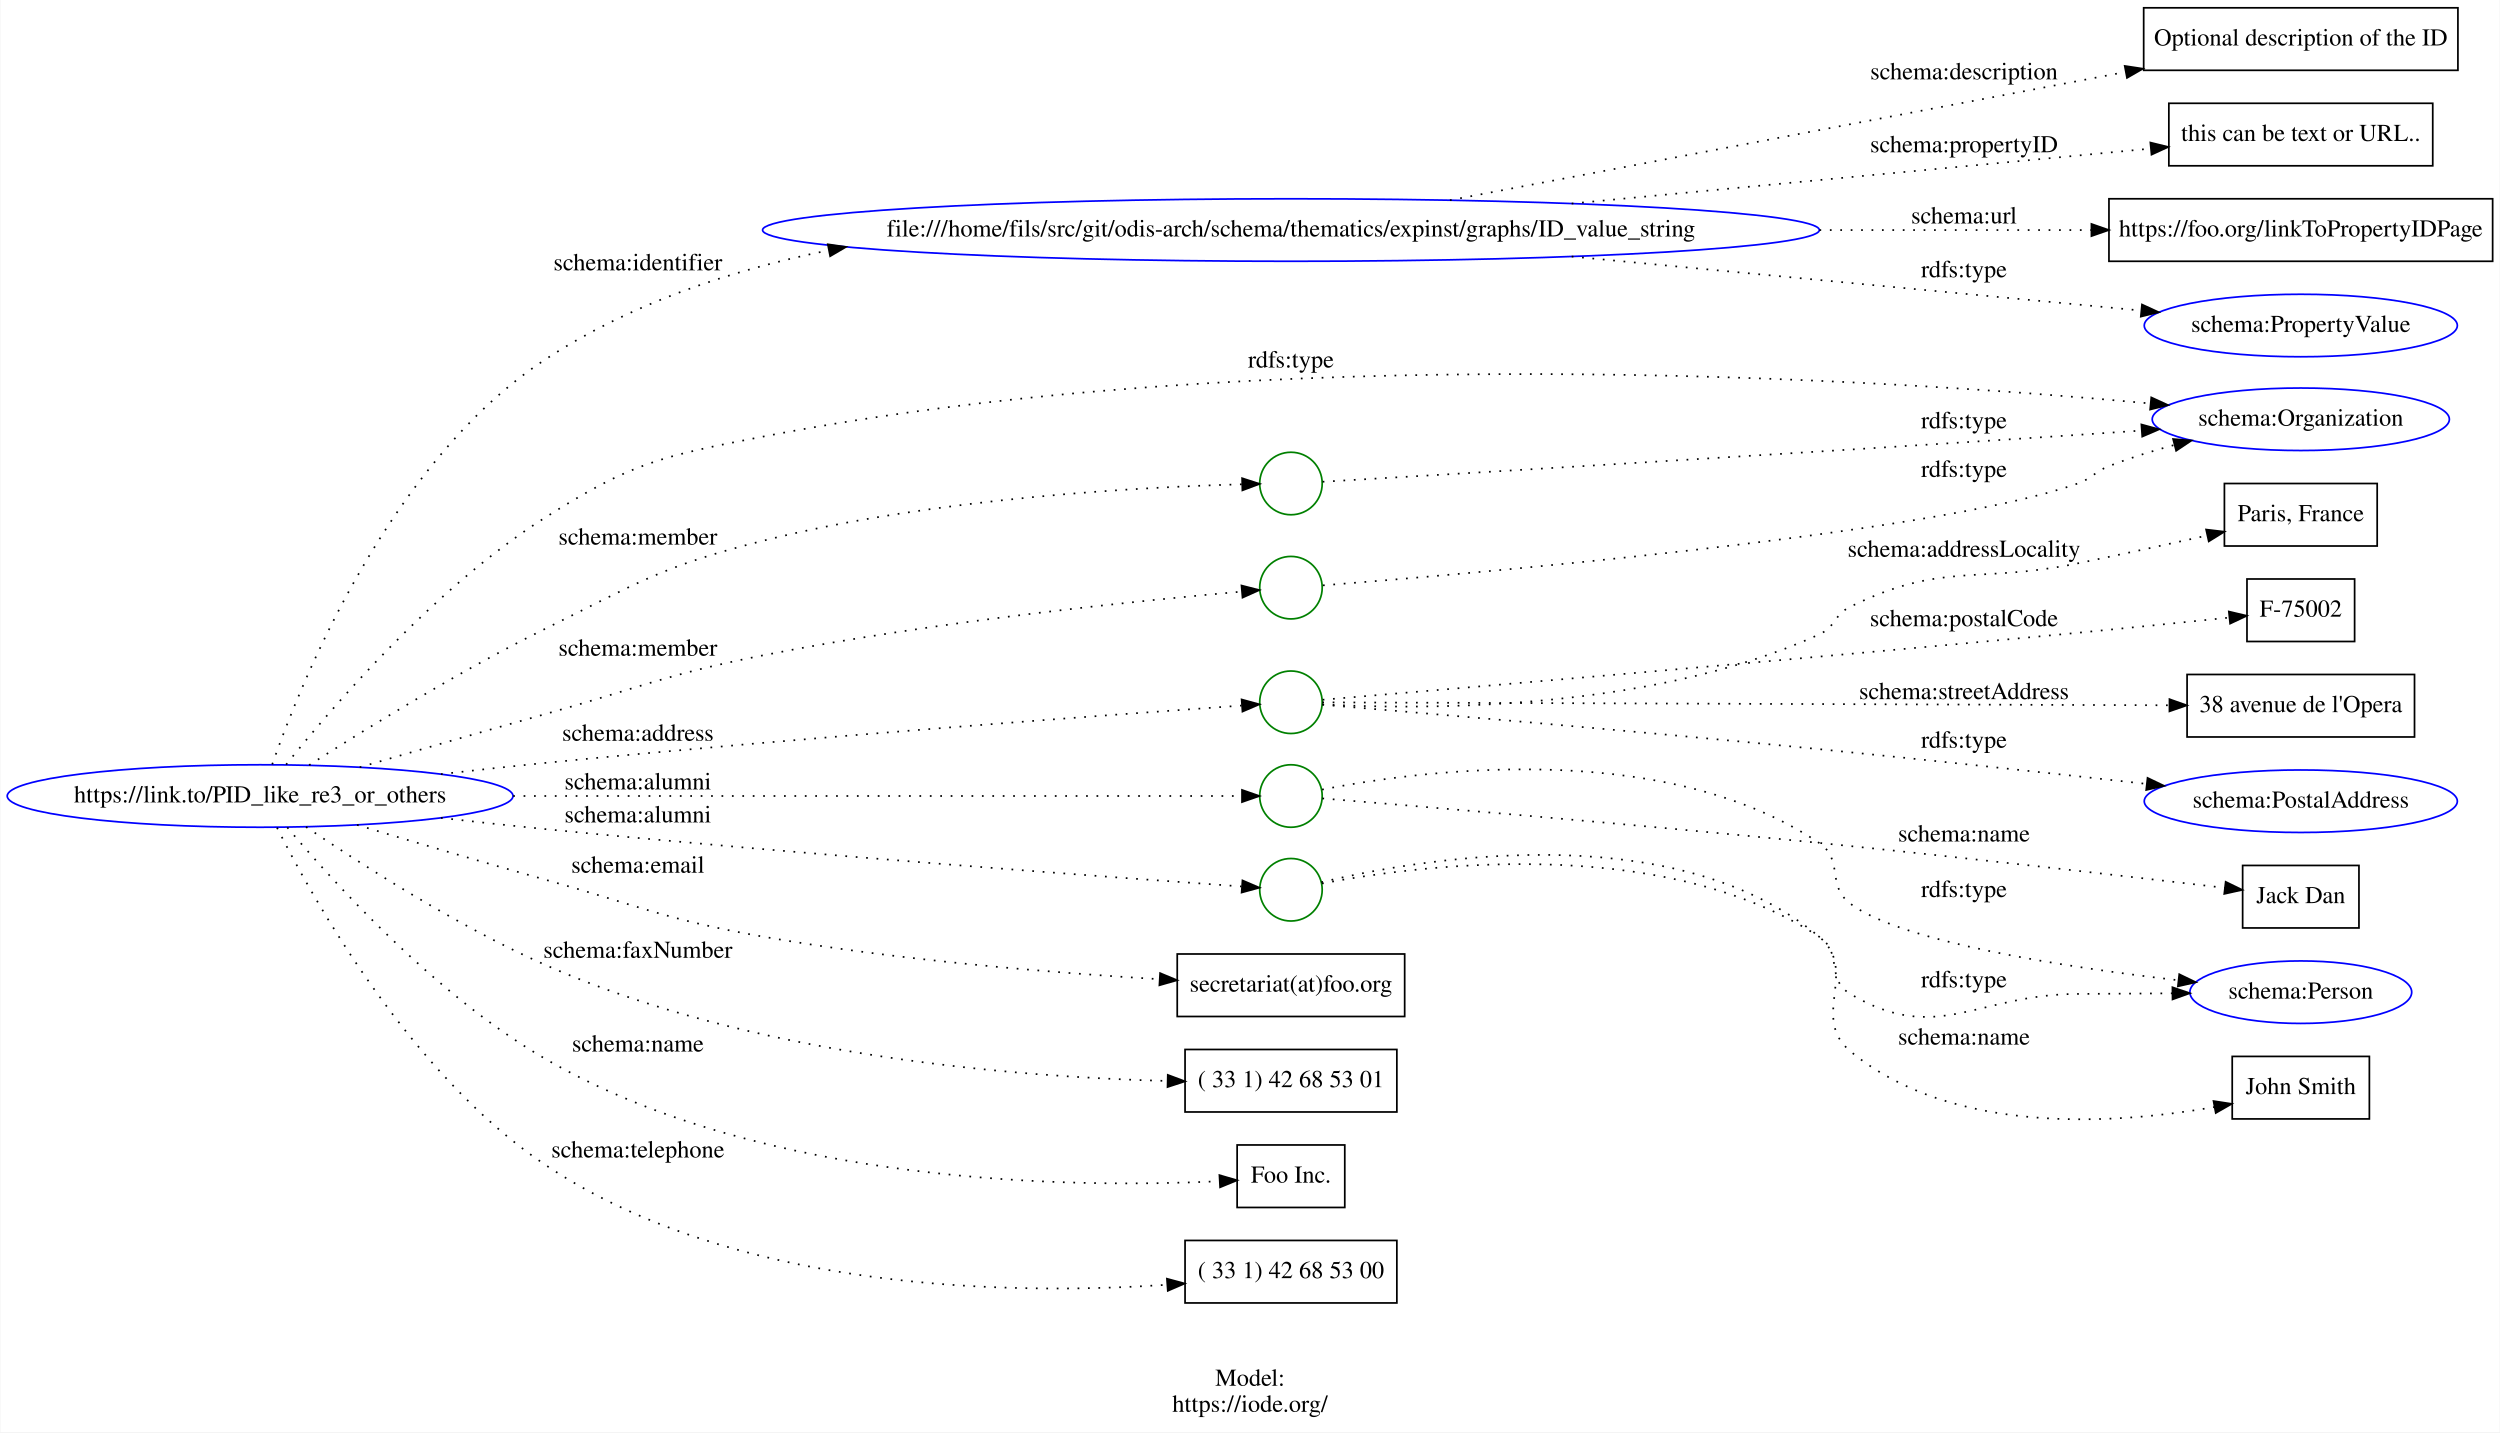
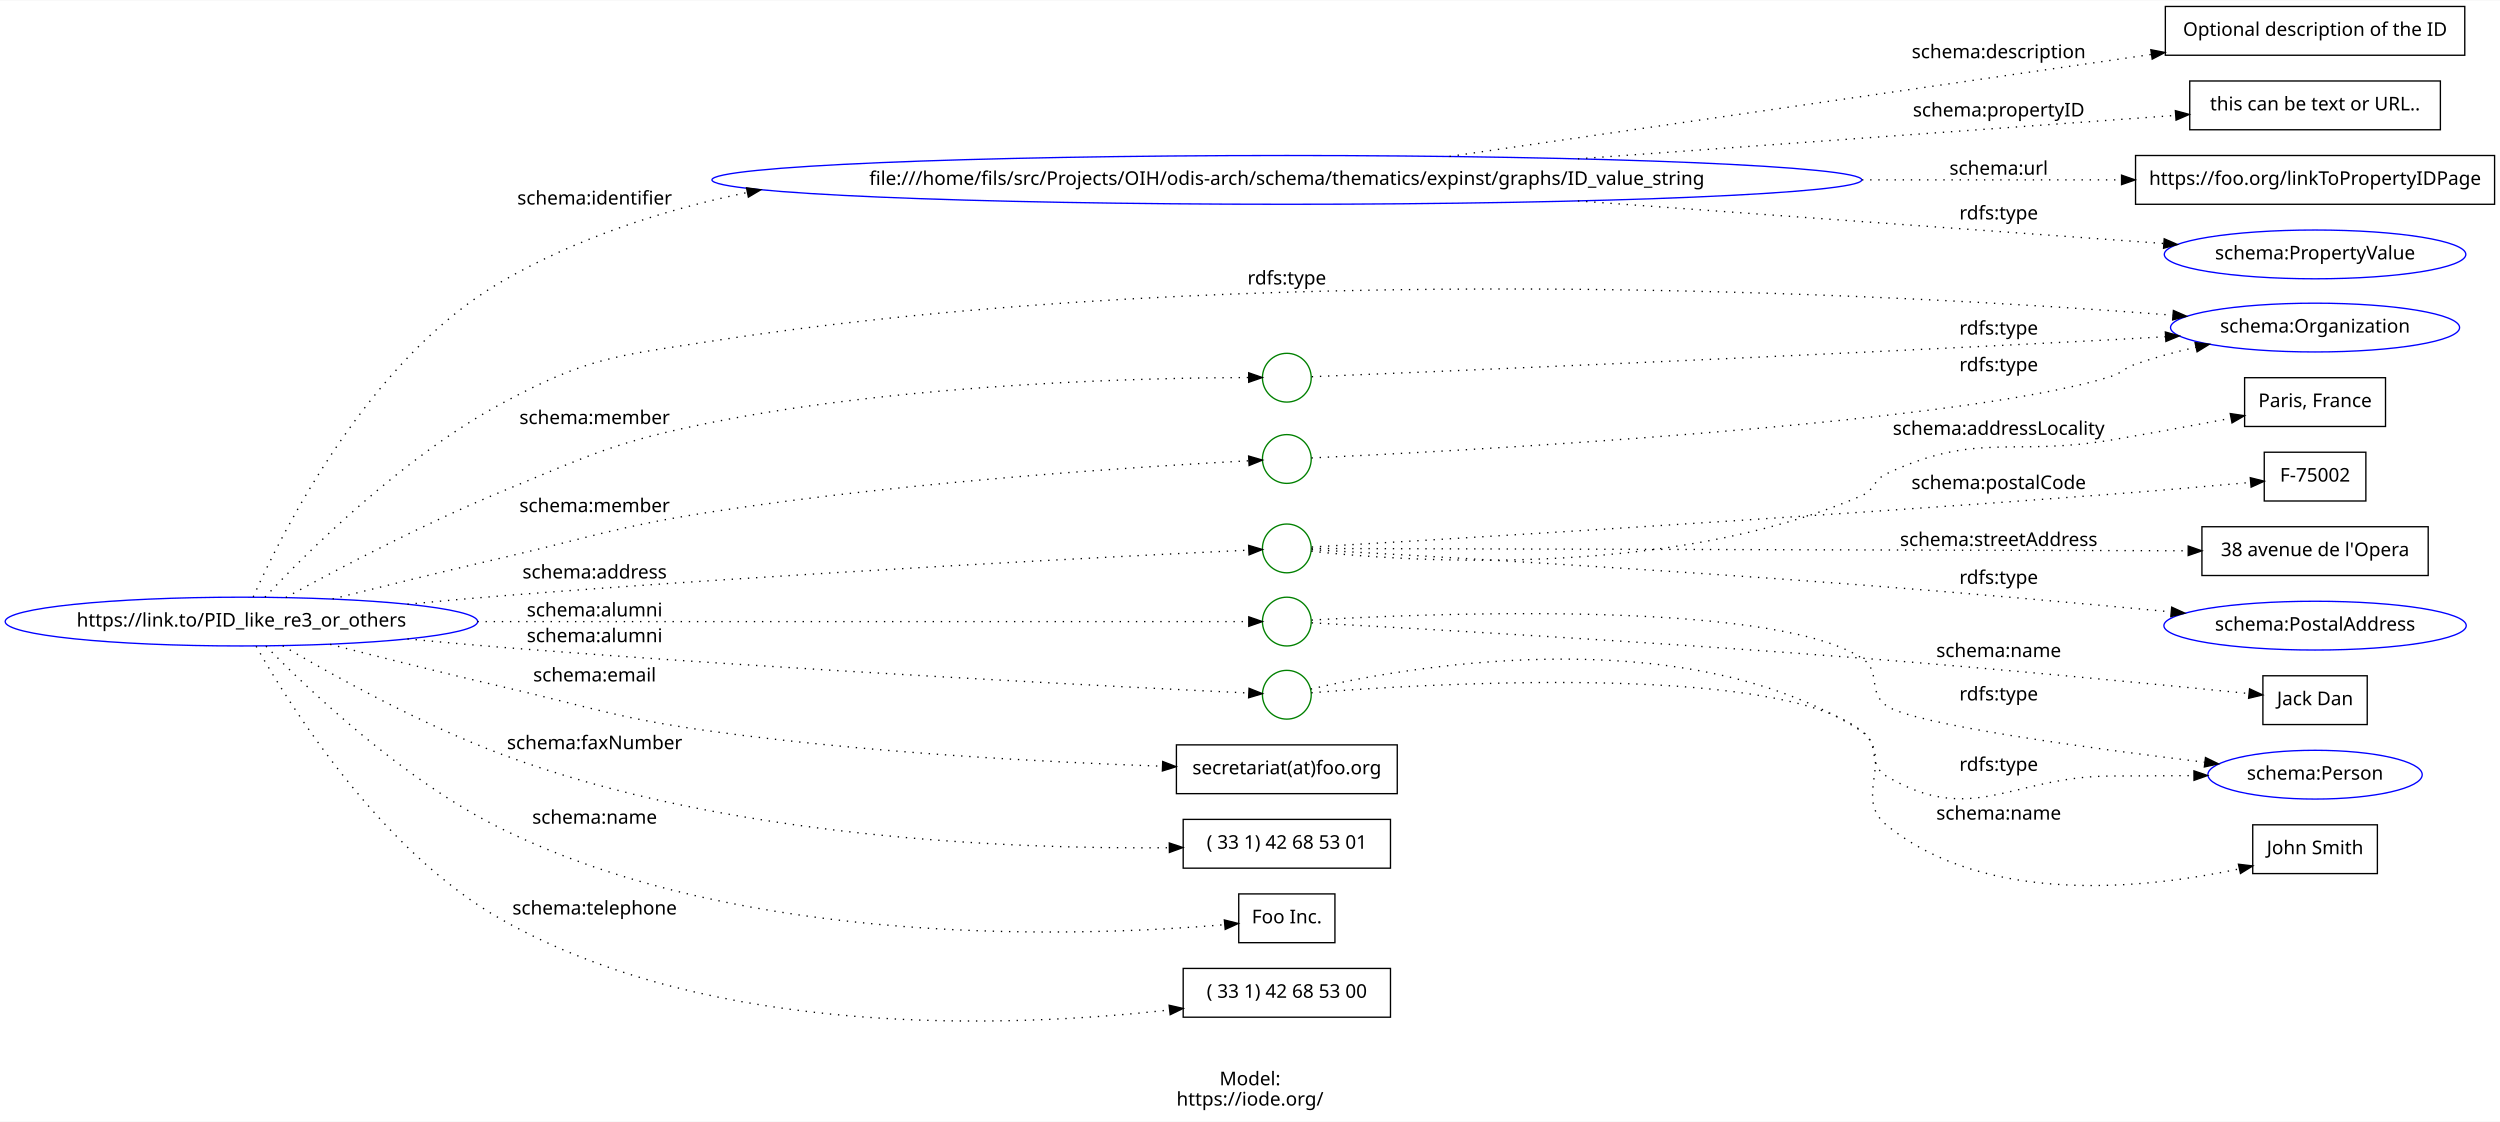
- <svg xmlns="http://www.w3.org/2000/svg" width="1440pt" height="825pt" viewBox="0.00 0.00 1439.52 825.00">
-   <g id="graph0" class="graph" transform="scale(1 1) rotate(0) translate(4 821)">
-     <polygon fill="white" stroke="transparent" points="-4,4 -4,-821 1435.52,-821 1435.52,4 -4,4" />
-     <text text-anchor="middle" x="715.76" y="-22.8" font-family="Times,serif" font-size="14.00">Model:</text>
-     <text text-anchor="middle" x="715.76" y="-7.8" font-family="Times,serif" font-size="14.00">https://iode.org/</text>
+ <svg xmlns="http://www.w3.org/2000/svg" width="1845pt" height="828pt" viewBox="0.00 0.00 1845.19 827.54">
+   <g id="graph0" class="graph" transform="scale(1 1) rotate(0) translate(4 823.54)">
+     <polygon fill="white" stroke="transparent" points="-4,4 -4,-823.54 1841.19,-823.54 1841.19,4 -4,4" />
+     <text text-anchor="middle" x="918.6" y="-22.8" font-family="Times-Roman" font-size="14.00">Model:</text>
+     <text text-anchor="middle" x="918.6" y="-7.8" font-family="Times-Roman" font-size="14.00">https://iode.org/</text>
    <g id="node1" class="node">
-       <ellipse fill="none" stroke="blue" cx="739.35" cy="-688.5" rx="304.35" ry="18" />
-       <text text-anchor="middle" x="739.35" y="-684.8" font-family="Times,serif" font-size="14.00">file:///home/fils/src/git/odis-arch/schema/thematics/expinst/graphs/ID_value_string</text>
+       <ellipse fill="none" stroke="blue" cx="945.78" cy="-691.04" rx="424.32" ry="18" />
+       <text text-anchor="middle" x="945.78" y="-687.34" font-family="Times-Roman" font-size="14.00">file:///home/fils/src/Projects/OIH/odis-arch/schema/thematics/expinst/graphs/ID_value_string</text>
    </g>
    <g id="node2" class="node">
-       <ellipse fill="none" stroke="blue" cx="1321.02" cy="-633.5" rx="90.18" ry="18" />
-       <text text-anchor="middle" x="1321.02" y="-629.8" font-family="Times,serif" font-size="14.00">schema:PropertyValue</text>
+       <ellipse fill="none" stroke="blue" cx="1704.69" cy="-636.04" rx="111.28" ry="18" />
+       <text text-anchor="middle" x="1704.69" y="-632.34" font-family="Times-Roman" font-size="14.00">schema:PropertyValue</text>
    </g>
    <g id="edge1" class="edge">
-       <path fill="none" stroke="black" stroke-dasharray="1,5" d="M901.05,-673.25C1006.76,-663.22 1141.29,-650.46 1228.97,-642.14" />
-       <polygon fill="black" stroke="black" points="1229.54,-645.6 1239.16,-641.17 1228.88,-638.63 1229.54,-645.6" />
-       <text text-anchor="middle" x="1127.02" y="-661.3" font-family="Times,serif" font-size="14.00">rdfs:type</text>
+       <path fill="none" stroke="black" stroke-dasharray="1,5" d="M1160.65,-675.5C1301.43,-665.27 1479.94,-652.3 1593.03,-644.09" />
+       <polygon fill="black" stroke="black" points="1593.37,-647.57 1603.09,-643.35 1592.87,-640.59 1593.37,-647.57" />
+       <text text-anchor="middle" x="1471.19" y="-661.84" font-family="Times-Roman" font-size="14.00">rdfs:type</text>
    </g>
    <g id="node3" class="node">
-       <polygon fill="none" stroke="black" points="1230.52,-780.5 1230.52,-816.5 1411.52,-816.5 1411.52,-780.5 1230.52,-780.5" />
-       <text text-anchor="middle" x="1321.02" y="-794.8" font-family="Times,serif" font-size="14.00">Optional description of the ID</text>
+       <polygon fill="none" stroke="black" points="1594.19,-783.04 1594.19,-819.04 1815.19,-819.04 1815.19,-783.04 1594.19,-783.04" />
+       <text text-anchor="middle" x="1704.69" y="-797.34" font-family="Times-Roman" font-size="14.00">Optional description of the ID</text>
    </g>
    <g id="edge2" class="edge">
-       <path fill="none" stroke="black" stroke-dasharray="1,5" d="M830.92,-705.69C936.53,-725.73 1110.53,-758.75 1220.02,-779.52" />
-       <polygon fill="black" stroke="black" points="1219.61,-783.01 1230.08,-781.43 1220.91,-776.13 1219.61,-783.01" />
-       <text text-anchor="middle" x="1127.02" y="-775.3" font-family="Times,serif" font-size="14.00">schema:description</text>
+       <path fill="none" stroke="black" stroke-dasharray="1,5" d="M1065.88,-708.35C1207.37,-728.91 1442.03,-763.02 1583.84,-783.63" />
+       <polygon fill="black" stroke="black" points="1583.49,-787.11 1593.89,-785.09 1584.5,-780.18 1583.49,-787.11" />
+       <text text-anchor="middle" x="1471.19" y="-780.84" font-family="Times-Roman" font-size="14.00">schema:description</text>
    </g>
    <g id="node4" class="node">
-       <polygon fill="none" stroke="black" points="1245.02,-725.5 1245.02,-761.5 1397.02,-761.5 1397.02,-725.5 1245.02,-725.5" />
-       <text text-anchor="middle" x="1321.02" y="-739.8" font-family="Times,serif" font-size="14.00">this can be text or URL..</text>
+       <polygon fill="none" stroke="black" points="1612.19,-728.04 1612.19,-764.04 1797.19,-764.04 1797.19,-728.04 1612.19,-728.04" />
+       <text text-anchor="middle" x="1704.69" y="-742.34" font-family="Times-Roman" font-size="14.00">this can be text or URL..</text>
    </g>
    <g id="edge3" class="edge">
-       <path fill="none" stroke="black" stroke-dasharray="1,5" d="M901.05,-703.75C1009.02,-713.99 1147.04,-727.09 1234.52,-735.39" />
-       <polygon fill="black" stroke="black" points="1234.38,-738.89 1244.67,-736.35 1235.04,-731.92 1234.38,-738.89" />
-       <text text-anchor="middle" x="1127.02" y="-733.3" font-family="Times,serif" font-size="14.00">schema:propertyID</text>
+       <path fill="none" stroke="black" stroke-dasharray="1,5" d="M1160.65,-706.58C1305.14,-717.08 1489.39,-730.47 1601.84,-738.64" />
+       <polygon fill="black" stroke="black" points="1601.6,-742.13 1611.83,-739.37 1602.11,-735.15 1601.6,-742.13" />
+       <text text-anchor="middle" x="1471.19" y="-737.84" font-family="Times-Roman" font-size="14.00">schema:propertyID</text>
    </g>
    <g id="node5" class="node">
-       <polygon fill="none" stroke="black" points="1210.52,-670.5 1210.52,-706.5 1431.52,-706.5 1431.52,-670.5 1210.52,-670.5" />
-       <text text-anchor="middle" x="1321.02" y="-684.8" font-family="Times,serif" font-size="14.00">https://foo.org/linkToPropertyIDPage</text>
+       <polygon fill="none" stroke="black" points="1572.19,-673.04 1572.19,-709.04 1837.19,-709.04 1837.19,-673.04 1572.19,-673.04" />
+       <text text-anchor="middle" x="1704.69" y="-687.34" font-family="Times-Roman" font-size="14.00">https://foo.org/linkToPropertyIDPage</text>
    </g>
    <g id="edge4" class="edge">
-       <path fill="none" stroke="black" stroke-dasharray="1,5" d="M1043.77,-688.5C1099.28,-688.5 1154.14,-688.5 1200.15,-688.5" />
-       <polygon fill="black" stroke="black" points="1200.43,-692 1210.43,-688.5 1200.43,-685 1200.43,-692" />
-       <text text-anchor="middle" x="1127.02" y="-692.3" font-family="Times,serif" font-size="14.00">schema:url</text>
+       <path fill="none" stroke="black" stroke-dasharray="1,5" d="M1370.32,-691.04C1439.22,-691.04 1506.09,-691.04 1561.63,-691.04" />
+       <polygon fill="black" stroke="black" points="1561.87,-694.54 1571.87,-691.04 1561.87,-687.54 1561.87,-694.54" />
+       <text text-anchor="middle" x="1471.19" y="-694.84" font-family="Times-Roman" font-size="14.00">schema:url</text>
    </g>
    <g id="node6" class="node">
-       <ellipse fill="none" stroke="blue" cx="145.59" cy="-362.5" rx="145.67" ry="18" />
-       <text text-anchor="middle" x="145.59" y="-358.8" font-family="Times,serif" font-size="14.00">https://link.to/PID_like_re3_or_others</text>
+       <ellipse fill="none" stroke="blue" cx="174.18" cy="-365.04" rx="174.37" ry="18" />
+       <text text-anchor="middle" x="174.18" y="-361.34" font-family="Times-Roman" font-size="14.00">https://link.to/PID_like_re3_or_others</text>
    </g>
    <g id="edge11" class="edge">
-       <path fill="none" stroke="black" stroke-dasharray="1,5" d="M152.56,-380.73C169.05,-427.92 219.98,-554.48 309.17,-613.5 357.62,-645.56 415.63,-665.13 473.11,-676.82" />
-       <polygon fill="black" stroke="black" points="472.59,-680.29 483.07,-678.77 473.93,-673.42 472.59,-680.29" />
-       <text text-anchor="middle" x="363.17" y="-665.3" font-family="Times,serif" font-size="14.00">schema:identifier</text>
+       <path fill="none" stroke="black" stroke-dasharray="1,5" d="M182.88,-383.22C204.11,-430.82 268.45,-559.41 366.37,-616.04 421.28,-647.81 483.96,-668.52 547.31,-681.68" />
+       <polygon fill="black" stroke="black" points="546.99,-685.18 557.48,-683.73 548.37,-678.32 546.99,-685.18" />
+       <text text-anchor="middle" x="434.87" y="-672.84" font-family="Times-Roman" font-size="14.00">schema:identifier</text>
    </g>
    <g id="node7" class="node">
-       <ellipse fill="none" stroke="blue" cx="1321.02" cy="-579.5" rx="85.59" ry="18" />
-       <text text-anchor="middle" x="1321.02" y="-575.8" font-family="Times,serif" font-size="14.00">schema:Organization</text>
+       <ellipse fill="none" stroke="blue" cx="1704.69" cy="-582.04" rx="106.68" ry="18" />
+       <text text-anchor="middle" x="1704.69" y="-578.34" font-family="Times-Roman" font-size="14.00">schema:Organization</text>
    </g>
    <g id="edge5" class="edge">
-       <path fill="none" stroke="black" stroke-dasharray="1,5" d="M160.58,-380.6C186.58,-413.16 245.55,-481.97 309.17,-522.5 359.58,-554.61 376.5,-558.14 435.17,-569.5 723.71,-625.37 1075.12,-603.33 1234.32,-588.61" />
-       <polygon fill="black" stroke="black" points="1234.9,-592.08 1244.53,-587.66 1234.24,-585.11 1234.9,-592.08" />
-       <text text-anchor="middle" x="739.35" y="-609.3" font-family="Times,serif" font-size="14.00">rdfs:type</text>
+       <path fill="none" stroke="black" stroke-dasharray="1,5" d="M191.55,-383.05C222.52,-416.09 293.21,-486.63 366.37,-526.04 429.63,-560.13 450.36,-561.06 521.37,-572.04 915.61,-633.03 1392.67,-607.18 1599.59,-591.2" />
+       <polygon fill="black" stroke="black" points="1600.14,-594.66 1609.84,-590.4 1599.59,-587.69 1600.14,-594.66" />
+       <text text-anchor="middle" x="945.78" y="-613.84" font-family="Times-Roman" font-size="14.00">rdfs:type</text>
    </g>
    <g id="node8" class="node">
-       <ellipse fill="none" stroke="green" cx="739.35" cy="-416.5" rx="18" ry="18" />
+       <ellipse fill="none" stroke="green" cx="945.78" cy="-419.04" rx="18" ry="18" />
    </g>
    <g id="edge6" class="edge">
-       <path fill="none" stroke="black" stroke-dasharray="1,5" d="M249.74,-375.1C269.46,-377.36 289.94,-379.59 309.17,-381.5 460.68,-396.53 642.75,-409.8 710.86,-414.59" />
-       <polygon fill="black" stroke="black" points="710.94,-418.11 721.16,-415.31 711.43,-411.12 710.94,-418.11" />
-       <text text-anchor="middle" x="363.17" y="-394.3" font-family="Times,serif" font-size="14.00">schema:address</text>
+       <path fill="none" stroke="black" stroke-dasharray="1,5" d="M296.74,-377.84C319.85,-380.07 343.84,-382.24 366.37,-384.04 578.47,-400.99 834.92,-413.83 917.66,-417.78" />
+       <polygon fill="black" stroke="black" points="917.58,-421.28 927.73,-418.25 917.91,-414.28 917.58,-421.28" />
+       <text text-anchor="middle" x="434.87" y="-396.84" font-family="Times-Roman" font-size="14.00">schema:address</text>
    </g>
    <g id="node9" class="node">
-       <ellipse fill="none" stroke="green" cx="739.35" cy="-362.5" rx="18" ry="18" />
+       <ellipse fill="none" stroke="green" cx="945.78" cy="-365.04" rx="18" ry="18" />
    </g>
    <g id="edge7" class="edge">
-       <path fill="none" stroke="black" stroke-dasharray="1,5" d="M291.35,-362.5C432.92,-362.5 637.6,-362.5 710.93,-362.5" />
-       <polygon fill="black" stroke="black" points="711.16,-366 721.16,-362.5 711.16,-359 711.16,-366" />
-       <text text-anchor="middle" x="363.17" y="-366.3" font-family="Times,serif" font-size="14.00">schema:alumni</text>
+       <path fill="none" stroke="black" stroke-dasharray="1,5" d="M348.38,-365.04C538.36,-365.04 828.23,-365.04 917.6,-365.04" />
+       <polygon fill="black" stroke="black" points="917.71,-368.54 927.71,-365.04 917.71,-361.54 917.71,-368.54" />
+       <text text-anchor="middle" x="434.87" y="-368.84" font-family="Times-Roman" font-size="14.00">schema:alumni</text>
    </g>
    <g id="node10" class="node">
-       <ellipse fill="none" stroke="green" cx="739.35" cy="-308.5" rx="18" ry="18" />
+       <ellipse fill="none" stroke="green" cx="945.78" cy="-311.04" rx="18" ry="18" />
    </g>
    <g id="edge8" class="edge">
-       <path fill="none" stroke="black" stroke-dasharray="1,5" d="M249.74,-349.9C269.46,-347.64 289.94,-345.41 309.17,-343.5 460.68,-328.47 642.75,-315.2 710.86,-310.41" />
-       <polygon fill="black" stroke="black" points="711.43,-313.88 721.16,-309.69 710.94,-306.89 711.43,-313.88" />
-       <text text-anchor="middle" x="363.17" y="-347.3" font-family="Times,serif" font-size="14.00">schema:alumni</text>
+       <path fill="none" stroke="black" stroke-dasharray="1,5" d="M296.74,-352.25C319.85,-350.02 343.84,-347.84 366.37,-346.04 578.47,-329.09 834.92,-316.26 917.66,-312.31" />
+       <polygon fill="black" stroke="black" points="917.91,-315.8 927.73,-311.83 917.58,-308.81 917.91,-315.8" />
+       <text text-anchor="middle" x="434.87" y="-349.84" font-family="Times-Roman" font-size="14.00">schema:alumni</text>
    </g>
    <g id="node11" class="node">
-       <polygon fill="none" stroke="black" points="673.85,-235.5 673.85,-271.5 804.85,-271.5 804.85,-235.5 673.85,-235.5" />
-       <text text-anchor="middle" x="739.35" y="-249.8" font-family="Times,serif" font-size="14.00">secretariat(at)foo.org</text>
+       <polygon fill="none" stroke="black" points="864.28,-238.04 864.28,-274.04 1027.28,-274.04 1027.28,-238.04 864.28,-238.04" />
+       <text text-anchor="middle" x="945.78" y="-252.34" font-family="Times-Roman" font-size="14.00">secretariat(at)foo.org</text>
    </g>
    <g id="edge9" class="edge">
-       <path fill="none" stroke="black" stroke-dasharray="1,5" d="M201.4,-345.86C232.87,-336.42 273.17,-324.53 309.17,-314.5 364.94,-298.97 378.16,-291.53 435.17,-281.5 512.47,-267.9 602.1,-260.66 663.74,-256.97" />
-       <polygon fill="black" stroke="black" points="663.99,-260.46 673.77,-256.39 663.58,-253.48 663.99,-260.46" />
-       <text text-anchor="middle" x="363.17" y="-318.3" font-family="Times,serif" font-size="14.00">schema:email</text>
+       <path fill="none" stroke="black" stroke-dasharray="1,5" d="M239.65,-348.24C276.65,-338.75 324.03,-326.86 366.37,-317.04 434.98,-301.13 451.6,-293.73 521.37,-284.04 635.31,-268.23 767.79,-261.29 853.79,-258.28" />
+       <polygon fill="black" stroke="black" points="854.17,-261.77 864.05,-257.94 853.93,-254.78 854.17,-261.77" />
+       <text text-anchor="middle" x="434.87" y="-320.84" font-family="Times-Roman" font-size="14.00">schema:email</text>
    </g>
    <g id="node12" class="node">
-       <polygon fill="none" stroke="black" points="678.35,-180.5 678.35,-216.5 800.35,-216.5 800.35,-180.5 678.35,-180.5" />
-       <text text-anchor="middle" x="739.35" y="-194.8" font-family="Times,serif" font-size="14.00">( 33 1) 42 68 53 01</text>
+       <polygon fill="none" stroke="black" points="869.28,-183.04 869.28,-219.04 1022.28,-219.04 1022.28,-183.04 869.28,-183.04" />
+       <text text-anchor="middle" x="945.78" y="-197.34" font-family="Times-Roman" font-size="14.00">( 33 1) 42 68 53 01</text>
    </g>
    <g id="edge10" class="edge">
-       <path fill="none" stroke="black" stroke-dasharray="1,5" d="M172.02,-344.71C203.18,-323.55 258.13,-288.24 309.17,-265.5 427.62,-212.74 580.56,-200.63 668.23,-198.36" />
-       <polygon fill="black" stroke="black" points="668.41,-201.86 678.33,-198.14 668.26,-194.86 668.41,-201.86" />
-       <text text-anchor="middle" x="363.17" y="-269.3" font-family="Times,serif" font-size="14.00">schema:faxNumber</text>
+       <path fill="none" stroke="black" stroke-dasharray="1,5" d="M204.66,-347.18C241.38,-325.57 306.61,-289.34 366.37,-267.04 532.75,-204.98 743.2,-197.02 858.86,-198.13" />
+       <polygon fill="black" stroke="black" points="859.03,-201.63 869.07,-198.26 859.11,-194.63 859.03,-201.63" />
+       <text text-anchor="middle" x="434.87" y="-270.84" font-family="Times-Roman" font-size="14.00">schema:faxNumber</text>
    </g>
    <g id="node13" class="node">
-       <ellipse fill="none" stroke="green" cx="739.35" cy="-542.5" rx="18" ry="18" />
+       <ellipse fill="none" stroke="green" cx="945.78" cy="-545.04" rx="18" ry="18" />
    </g>
    <g id="edge12" class="edge">
-       <path fill="none" stroke="black" stroke-dasharray="1,5" d="M173.8,-380.26C205.54,-400.58 259.95,-434.17 309.17,-458.5 363.33,-485.27 376.59,-494.76 435.17,-509.5 534.85,-534.58 657.69,-540.6 711.24,-542.04" />
-       <polygon fill="black" stroke="black" points="711.22,-545.54 721.3,-542.28 711.38,-538.55 711.22,-545.54" />
-       <text text-anchor="middle" x="363.17" y="-507.3" font-family="Times,serif" font-size="14.00">schema:member</text>
+       <path fill="none" stroke="black" stroke-dasharray="1,5" d="M206.98,-382.83C244.38,-403.33 308.7,-437.23 366.37,-461.04 433.4,-488.72 450.26,-497.79 521.37,-512.04 668.6,-541.56 849.55,-545 917.39,-545.17" />
+       <polygon fill="black" stroke="black" points="917.64,-548.67 927.64,-545.17 917.64,-541.67 917.64,-548.67" />
+       <text text-anchor="middle" x="434.87" y="-510.84" font-family="Times-Roman" font-size="14.00">schema:member</text>
    </g>
    <g id="node14" class="node">
-       <ellipse fill="none" stroke="green" cx="739.35" cy="-482.5" rx="18" ry="18" />
+       <ellipse fill="none" stroke="green" cx="945.78" cy="-485.04" rx="18" ry="18" />
    </g>
    <g id="edge13" class="edge">
-       <path fill="none" stroke="black" stroke-dasharray="1,5" d="M202.95,-379.06C234.21,-388.18 273.8,-399.62 309.17,-409.5 365.04,-425.11 378.28,-432.22 435.17,-443.5 535.98,-463.49 657.77,-475.55 711.1,-480.24" />
-       <polygon fill="black" stroke="black" points="710.86,-483.74 721.12,-481.11 711.46,-476.76 710.86,-483.74" />
-       <text text-anchor="middle" x="363.17" y="-443.3" font-family="Times,serif" font-size="14.00">schema:member</text>
+       <path fill="none" stroke="black" stroke-dasharray="1,5" d="M241.45,-381.77C278.2,-390.93 324.75,-402.37 366.37,-412.04 435.06,-428.02 451.68,-435.23 521.37,-446.04 669.94,-469.09 850.1,-480.15 917.55,-483.71" />
+       <polygon fill="black" stroke="black" points="917.58,-487.22 927.75,-484.24 917.94,-480.23 917.58,-487.22" />
+       <text text-anchor="middle" x="434.87" y="-445.84" font-family="Times-Roman" font-size="14.00">schema:member</text>
    </g>
    <g id="node15" class="node">
-       <polygon fill="none" stroke="black" points="708.35,-125.5 708.35,-161.5 770.35,-161.5 770.35,-125.5 708.35,-125.5" />
-       <text text-anchor="middle" x="739.35" y="-139.8" font-family="Times,serif" font-size="14.00">Foo Inc.</text>
+       <polygon fill="none" stroke="black" points="910.28,-128.04 910.28,-164.04 981.28,-164.04 981.28,-128.04 910.28,-128.04" />
+       <text text-anchor="middle" x="945.78" y="-142.34" font-family="Times-Roman" font-size="14.00">Foo Inc.</text>
    </g>
    <g id="edge14" class="edge">
-       <path fill="none" stroke="black" stroke-dasharray="1,5" d="M161.24,-344.42C187.63,-313 246.28,-248.18 309.17,-211.5 436.09,-137.49 618.29,-136.73 698.2,-140.61" />
-       <polygon fill="black" stroke="black" points="698.16,-144.11 708.33,-141.15 698.54,-137.12 698.16,-144.11" />
-       <text text-anchor="middle" x="363.17" y="-215.3" font-family="Times,serif" font-size="14.00">schema:name</text>
+       <path fill="none" stroke="black" stroke-dasharray="1,5" d="M192.31,-346.9C223.69,-314.73 293.91,-247.73 366.37,-212.04 547.64,-122.76 798.55,-132.68 899.77,-141.31" />
+       <polygon fill="black" stroke="black" points="899.68,-144.81 909.95,-142.21 900.3,-137.84 899.68,-144.81" />
+       <text text-anchor="middle" x="434.87" y="-215.84" font-family="Times-Roman" font-size="14.00">schema:name</text>
    </g>
    <g id="node16" class="node">
-       <polygon fill="none" stroke="black" points="678.35,-70.5 678.35,-106.5 800.35,-106.5 800.35,-70.5 678.35,-70.5" />
-       <text text-anchor="middle" x="739.35" y="-84.8" font-family="Times,serif" font-size="14.00">( 33 1) 42 68 53 00</text>
+       <polygon fill="none" stroke="black" points="869.28,-73.04 869.28,-109.04 1022.28,-109.04 1022.28,-73.04 869.28,-73.04" />
+       <text text-anchor="middle" x="945.78" y="-87.34" font-family="Times-Roman" font-size="14.00">( 33 1) 42 68 53 00</text>
    </g>
    <g id="edge15" class="edge">
-       <path fill="none" stroke="black" stroke-dasharray="1,5" d="M155.33,-344.26C176.02,-303.1 232.09,-202.53 309.17,-150.5 417.77,-77.2 577.07,-74.91 667.94,-80.96" />
-       <polygon fill="black" stroke="black" points="667.91,-84.46 678.14,-81.69 668.41,-77.48 667.91,-84.46" />
-       <text text-anchor="middle" x="363.17" y="-154.3" font-family="Times,serif" font-size="14.00">schema:telephone</text>
+       <path fill="none" stroke="black" stroke-dasharray="1,5" d="M185.05,-346.83C209.45,-303.75 277.14,-195.42 366.37,-145.04 522.33,-57 740.23,-65.12 859.1,-78.35" />
+       <polygon fill="black" stroke="black" points="858.9,-81.86 869.24,-79.52 859.7,-74.9 858.9,-81.86" />
+       <text text-anchor="middle" x="434.87" y="-148.84" font-family="Times-Roman" font-size="14.00">schema:telephone</text>
    </g>
    <g id="node17" class="node">
-       <ellipse fill="none" stroke="blue" cx="1321.02" cy="-359.5" rx="90.18" ry="18" />
-       <text text-anchor="middle" x="1321.02" y="-355.8" font-family="Times,serif" font-size="14.00">schema:PostalAddress</text>
+       <ellipse fill="none" stroke="blue" cx="1704.69" cy="-362.04" rx="111.58" ry="18" />
+       <text text-anchor="middle" x="1704.69" y="-358.34" font-family="Times-Roman" font-size="14.00">schema:PostalAddress</text>
    </g>
    <g id="edge16" class="edge">
-       <path fill="none" stroke="black" stroke-dasharray="1,5" d="M757.45,-415.09C803.63,-411.27 934.67,-400.25 1043.52,-389.5 1106.74,-383.26 1178,-375.51 1232.35,-369.45" />
-       <polygon fill="black" stroke="black" points="1232.75,-372.93 1242.29,-368.34 1231.97,-365.97 1232.75,-372.93" />
-       <text text-anchor="middle" x="1127.02" y="-390.3" font-family="Times,serif" font-size="14.00">rdfs:type</text>
+       <path fill="none" stroke="black" stroke-dasharray="1,5" d="M964.14,-418.1C1021.86,-414.92 1212.66,-404.15 1370.19,-392.04 1446.53,-386.18 1532.59,-378.41 1598.17,-372.24" />
+       <polygon fill="black" stroke="black" points="1598.88,-375.69 1608.51,-371.27 1598.23,-368.72 1598.88,-375.69" />
+       <text text-anchor="middle" x="1471.19" y="-392.84" font-family="Times-Roman" font-size="14.00">rdfs:type</text>
    </g>
    <g id="node18" class="node">
-       <polygon fill="none" stroke="black" points="1277.02,-506.5 1277.02,-542.5 1365.02,-542.5 1365.02,-506.5 1277.02,-506.5" />
-       <text text-anchor="middle" x="1321.02" y="-520.8" font-family="Times,serif" font-size="14.00">Paris, France</text>
+       <polygon fill="none" stroke="black" points="1652.69,-509.04 1652.69,-545.04 1756.69,-545.04 1756.69,-509.04 1652.69,-509.04" />
+       <text text-anchor="middle" x="1704.69" y="-523.34" font-family="Times-Roman" font-size="14.00">Paris, France</text>
    </g>
    <g id="edge17" class="edge">
-       <path fill="none" stroke="black" stroke-dasharray="1,5" d="M757.39,-415.29C805.05,-412.61 942.82,-409.65 1043.52,-455.5 1053.26,-459.94 1051.92,-466.77 1061.52,-471.5 1114.69,-497.69 1134.46,-484.59 1192.52,-496.5 1217.08,-501.54 1244.22,-507.45 1267.13,-512.54" />
-       <polygon fill="black" stroke="black" points="1266.48,-515.98 1277,-514.74 1268,-509.15 1266.48,-515.98" />
-       <text text-anchor="middle" x="1127.02" y="-500.3" font-family="Times,serif" font-size="14.00">schema:addressLocality</text>
+       <path fill="none" stroke="black" stroke-dasharray="1,5" d="M963.85,-416.96C1023.05,-410.45 1223.91,-394.6 1370.19,-458.04 1380.01,-462.3 1378.5,-469.5 1388.19,-474.04 1455.76,-505.69 1480.63,-486.62 1554.19,-499.04 1583.28,-503.96 1615.46,-509.92 1642.48,-515.07" />
+       <polygon fill="black" stroke="black" points="1642.09,-518.56 1652.57,-517 1643.41,-511.68 1642.09,-518.56" />
+       <text text-anchor="middle" x="1471.19" y="-502.84" font-family="Times-Roman" font-size="14.00">schema:addressLocality</text>
    </g>
    <g id="node19" class="node">
-       <polygon fill="none" stroke="black" points="1290.02,-451.5 1290.02,-487.5 1352.02,-487.5 1352.02,-451.5 1290.02,-451.5" />
-       <text text-anchor="middle" x="1321.02" y="-465.8" font-family="Times,serif" font-size="14.00">F-75002</text>
+       <polygon fill="none" stroke="black" points="1667.19,-454.04 1667.19,-490.04 1742.19,-490.04 1742.19,-454.04 1667.19,-454.04" />
+       <text text-anchor="middle" x="1704.69" y="-468.34" font-family="Times-Roman" font-size="14.00">F-75002</text>
    </g>
    <g id="edge18" class="edge">
-       <path fill="none" stroke="black" stroke-dasharray="1,5" d="M757.6,-417.94C817.66,-422.98 1023.06,-440.37 1192.52,-456.5 1221.69,-459.28 1254.59,-462.64 1279.66,-465.25" />
-       <polygon fill="black" stroke="black" points="1279.58,-468.76 1289.89,-466.31 1280.31,-461.79 1279.58,-468.76" />
-       <text text-anchor="middle" x="1127.02" y="-460.3" font-family="Times,serif" font-size="14.00">schema:postalCode</text>
+       <path fill="none" stroke="black" stroke-dasharray="1,5" d="M964.19,-420.06C1036.56,-424.29 1320.79,-441.21 1554.19,-459.04 1588.7,-461.68 1627.65,-465.08 1657.14,-467.74" />
+       <polygon fill="black" stroke="black" points="1656.88,-471.23 1667.15,-468.65 1657.51,-464.26 1656.88,-471.23" />
+       <text text-anchor="middle" x="1471.19" y="-462.84" font-family="Times-Roman" font-size="14.00">schema:postalCode</text>
    </g>
    <g id="node20" class="node">
-       <polygon fill="none" stroke="black" points="1255.52,-396.5 1255.52,-432.5 1386.52,-432.5 1386.52,-396.5 1255.52,-396.5" />
-       <text text-anchor="middle" x="1321.02" y="-410.8" font-family="Times,serif" font-size="14.00">38 avenue de l'Opera</text>
+       <polygon fill="none" stroke="black" points="1621.19,-399.04 1621.19,-435.04 1788.19,-435.04 1788.19,-399.04 1621.19,-399.04" />
+       <text text-anchor="middle" x="1704.69" y="-413.34" font-family="Times-Roman" font-size="14.00">38 avenue de l'Opera</text>
    </g>
    <g id="edge19" class="edge">
-       <path fill="none" stroke="black" stroke-dasharray="1,5" d="M757.38,-416.44C829.1,-416.19 1109.05,-415.23 1245.05,-414.76" />
-       <polygon fill="black" stroke="black" points="1245.39,-418.26 1255.38,-414.72 1245.37,-411.26 1245.39,-418.26" />
-       <text text-anchor="middle" x="1127.02" y="-418.3" font-family="Times,serif" font-size="14.00">schema:streetAddress</text>
+       <path fill="none" stroke="black" stroke-dasharray="1,5" d="M964.01,-419C1049.6,-418.77 1432.02,-417.76 1610.89,-417.29" />
+       <polygon fill="black" stroke="black" points="1611.08,-420.79 1621.07,-417.26 1611.06,-413.79 1611.08,-420.79" />
+       <text text-anchor="middle" x="1471.19" y="-420.84" font-family="Times-Roman" font-size="14.00">schema:streetAddress</text>
    </g>
    <g id="node21" class="node">
-       <ellipse fill="none" stroke="blue" cx="1321.02" cy="-249.5" rx="63.89" ry="18" />
-       <text text-anchor="middle" x="1321.02" y="-245.8" font-family="Times,serif" font-size="14.00">schema:Person</text>
+       <ellipse fill="none" stroke="blue" cx="1704.69" cy="-252.04" rx="79.09" ry="18" />
+       <text text-anchor="middle" x="1704.69" y="-248.34" font-family="Times-Roman" font-size="14.00">schema:Person</text>
    </g>
    <g id="edge20" class="edge">
-       <path fill="none" stroke="black" stroke-dasharray="1,5" d="M757.28,-366.2C806.42,-375.93 951.45,-397.45 1043.52,-335.5 1058.03,-325.73 1047.55,-311.02 1061.52,-300.5 1090.76,-278.49 1184.46,-264.06 1250.61,-256.35" />
-       <polygon fill="black" stroke="black" points="1251.02,-259.82 1260.56,-255.21 1250.23,-252.87 1251.02,-259.82" />
-       <text text-anchor="middle" x="1127.02" y="-304.3" font-family="Times,serif" font-size="14.00">rdfs:type</text>
+       <path fill="none" stroke="black" stroke-dasharray="1,5" d="M964.06,-366.14C1034.82,-370.3 1301.95,-382.73 1370.19,-338.04 1384.83,-328.46 1374.04,-313.32 1388.19,-303.04 1406.98,-289.4 1536.06,-271.8 1623.19,-261.24" />
+       <polygon fill="black" stroke="black" points="1623.82,-264.69 1633.33,-260.02 1622.99,-257.74 1623.82,-264.69" />
+       <text text-anchor="middle" x="1471.19" y="-306.84" font-family="Times-Roman" font-size="14.00">rdfs:type</text>
    </g>
    <g id="node22" class="node">
-       <polygon fill="none" stroke="black" points="1287.52,-286.5 1287.52,-322.5 1354.52,-322.5 1354.52,-286.5 1287.52,-286.5" />
-       <text text-anchor="middle" x="1321.02" y="-300.8" font-family="Times,serif" font-size="14.00">Jack Dan</text>
+       <polygon fill="none" stroke="black" points="1666.19,-289.04 1666.19,-325.04 1743.19,-325.04 1743.19,-289.04 1666.19,-289.04" />
+       <text text-anchor="middle" x="1704.69" y="-303.34" font-family="Times-Roman" font-size="14.00">Jack Dan</text>
    </g>
    <g id="edge21" class="edge">
-       <path fill="none" stroke="black" stroke-dasharray="1,5" d="M757.45,-361.11C803.64,-357.34 934.69,-346.45 1043.52,-335.5 1126.37,-327.17 1223.02,-316 1277.32,-309.59" />
-       <polygon fill="black" stroke="black" points="1277.75,-313.07 1287.27,-308.42 1276.93,-306.12 1277.75,-313.07" />
-       <text text-anchor="middle" x="1127.02" y="-336.3" font-family="Times,serif" font-size="14.00">schema:name</text>
+       <path fill="none" stroke="black" stroke-dasharray="1,5" d="M964.14,-364.12C1021.86,-361 1212.68,-350.38 1370.19,-338.04 1471.92,-330.07 1590.89,-318.46 1655.66,-311.95" />
+       <polygon fill="black" stroke="black" points="1656.37,-315.4 1665.96,-310.91 1655.66,-308.43 1656.37,-315.4" />
+       <text text-anchor="middle" x="1471.19" y="-338.84" font-family="Times-Roman" font-size="14.00">schema:name</text>
    </g>
    <g id="edge22" class="edge">
-       <path fill="none" stroke="black" stroke-dasharray="1,5" d="M757.21,-312.09C806.16,-321.53 950.71,-342.33 1043.52,-281.5 1057.49,-272.34 1047.15,-257.03 1061.52,-248.5 1111.59,-218.78 1134.3,-248.27 1192.52,-248.5 1210.1,-248.57 1229.04,-248.69 1246.81,-248.83" />
-       <polygon fill="black" stroke="black" points="1247.09,-252.33 1257.12,-248.91 1247.14,-245.33 1247.09,-252.33" />
-       <text text-anchor="middle" x="1127.02" y="-252.3" font-family="Times,serif" font-size="14.00">rdfs:type</text>
+       <path fill="none" stroke="black" stroke-dasharray="1,5" d="M963.46,-315.24C1023.93,-329.44 1235.11,-370.17 1370.19,-284.04 1384.28,-275.06 1373.83,-259.57 1388.19,-251.04 1451.64,-213.38 1480.42,-250.8 1554.19,-251.04 1573.96,-251.11 1595.19,-251.23 1615.26,-251.35" />
+       <polygon fill="black" stroke="black" points="1615.31,-254.86 1625.33,-251.42 1615.35,-247.86 1615.31,-254.86" />
+       <text text-anchor="middle" x="1471.19" y="-254.84" font-family="Times-Roman" font-size="14.00">rdfs:type</text>
    </g>
    <g id="node23" class="node">
-       <polygon fill="none" stroke="black" points="1281.52,-176.5 1281.52,-212.5 1360.52,-212.5 1360.52,-176.5 1281.52,-176.5" />
-       <text text-anchor="middle" x="1321.02" y="-190.8" font-family="Times,serif" font-size="14.00">John Smith</text>
+       <polygon fill="none" stroke="black" points="1658.69,-179.04 1658.69,-215.04 1750.69,-215.04 1750.69,-179.04 1658.69,-179.04" />
+       <text text-anchor="middle" x="1704.69" y="-193.34" font-family="Times-Roman" font-size="14.00">John Smith</text>
    </g>
    <g id="edge23" class="edge">
-       <path fill="none" stroke="black" stroke-dasharray="1,5" d="M756.87,-312.84C806.79,-324.86 957.8,-353.22 1043.52,-281.5 1066.84,-261.99 1038.13,-234.92 1061.52,-215.5 1120.19,-166.8 1214.34,-173.34 1271.37,-183.35" />
-       <polygon fill="black" stroke="black" points="1270.75,-186.79 1281.23,-185.18 1272.03,-179.91 1270.75,-186.79" />
-       <text text-anchor="middle" x="1127.02" y="-219.3" font-family="Times,serif" font-size="14.00">schema:name</text>
+       <path fill="none" stroke="black" stroke-dasharray="1,5" d="M963.87,-312.49C1035.03,-318.17 1307.12,-336.07 1370.19,-284.04 1394.64,-263.88 1363.68,-235.13 1388.19,-215.04 1461.62,-154.9 1579.88,-167.82 1648.85,-182.52" />
+       <polygon fill="black" stroke="black" points="1648.14,-185.95 1658.66,-184.7 1649.65,-179.12 1648.14,-185.95" />
+       <text text-anchor="middle" x="1471.19" y="-218.84" font-family="Times-Roman" font-size="14.00">schema:name</text>
    </g>
    <g id="edge24" class="edge">
-       <path fill="none" stroke="black" stroke-dasharray="1,5" d="M757.6,-543.51C817.64,-547.06 1023,-559.27 1192.52,-570.5 1204.37,-571.29 1216.84,-572.14 1229.15,-572.99" />
-       <polygon fill="black" stroke="black" points="1229.21,-576.5 1239.43,-573.71 1229.7,-569.52 1229.21,-576.5" />
-       <text text-anchor="middle" x="1127.02" y="-574.3" font-family="Times,serif" font-size="14.00">rdfs:type</text>
+       <path fill="none" stroke="black" stroke-dasharray="1,5" d="M964.18,-545.76C1036.53,-548.74 1320.7,-560.63 1554.19,-573.04 1567.13,-573.73 1580.68,-574.49 1594.14,-575.27" />
+       <polygon fill="black" stroke="black" points="1594.2,-578.78 1604.39,-575.87 1594.61,-571.79 1594.2,-578.78" />
+       <text text-anchor="middle" x="1471.19" y="-576.84" font-family="Times-Roman" font-size="14.00">rdfs:type</text>
    </g>
    <g id="edge25" class="edge">
-       <path fill="none" stroke="black" stroke-dasharray="1,5" d="M757.78,-483.83C830.49,-489.52 1109.74,-512.92 1192.52,-542.5 1201.14,-545.58 1202,-549.15 1210.52,-552.5 1222.5,-557.21 1235.55,-561.28 1248.33,-564.73" />
-       <polygon fill="black" stroke="black" points="1247.46,-568.12 1258.02,-567.25 1249.22,-561.35 1247.46,-568.12" />
-       <text text-anchor="middle" x="1127.02" y="-546.3" font-family="Times,serif" font-size="14.00">rdfs:type</text>
+       <path fill="none" stroke="black" stroke-dasharray="1,5" d="M963.99,-485.81C1050.63,-489.84 1439.54,-509.65 1554.19,-546.04 1562.72,-548.75 1563.74,-552.12 1572.19,-555.04 1586.38,-559.95 1601.75,-564.1 1616.8,-567.56" />
+       <polygon fill="black" stroke="black" points="1616.12,-570.99 1626.64,-569.73 1617.63,-564.15 1616.12,-570.99" />
+       <text text-anchor="middle" x="1471.19" y="-549.84" font-family="Times-Roman" font-size="14.00">rdfs:type</text>
    </g>
  </g>
</svg>
